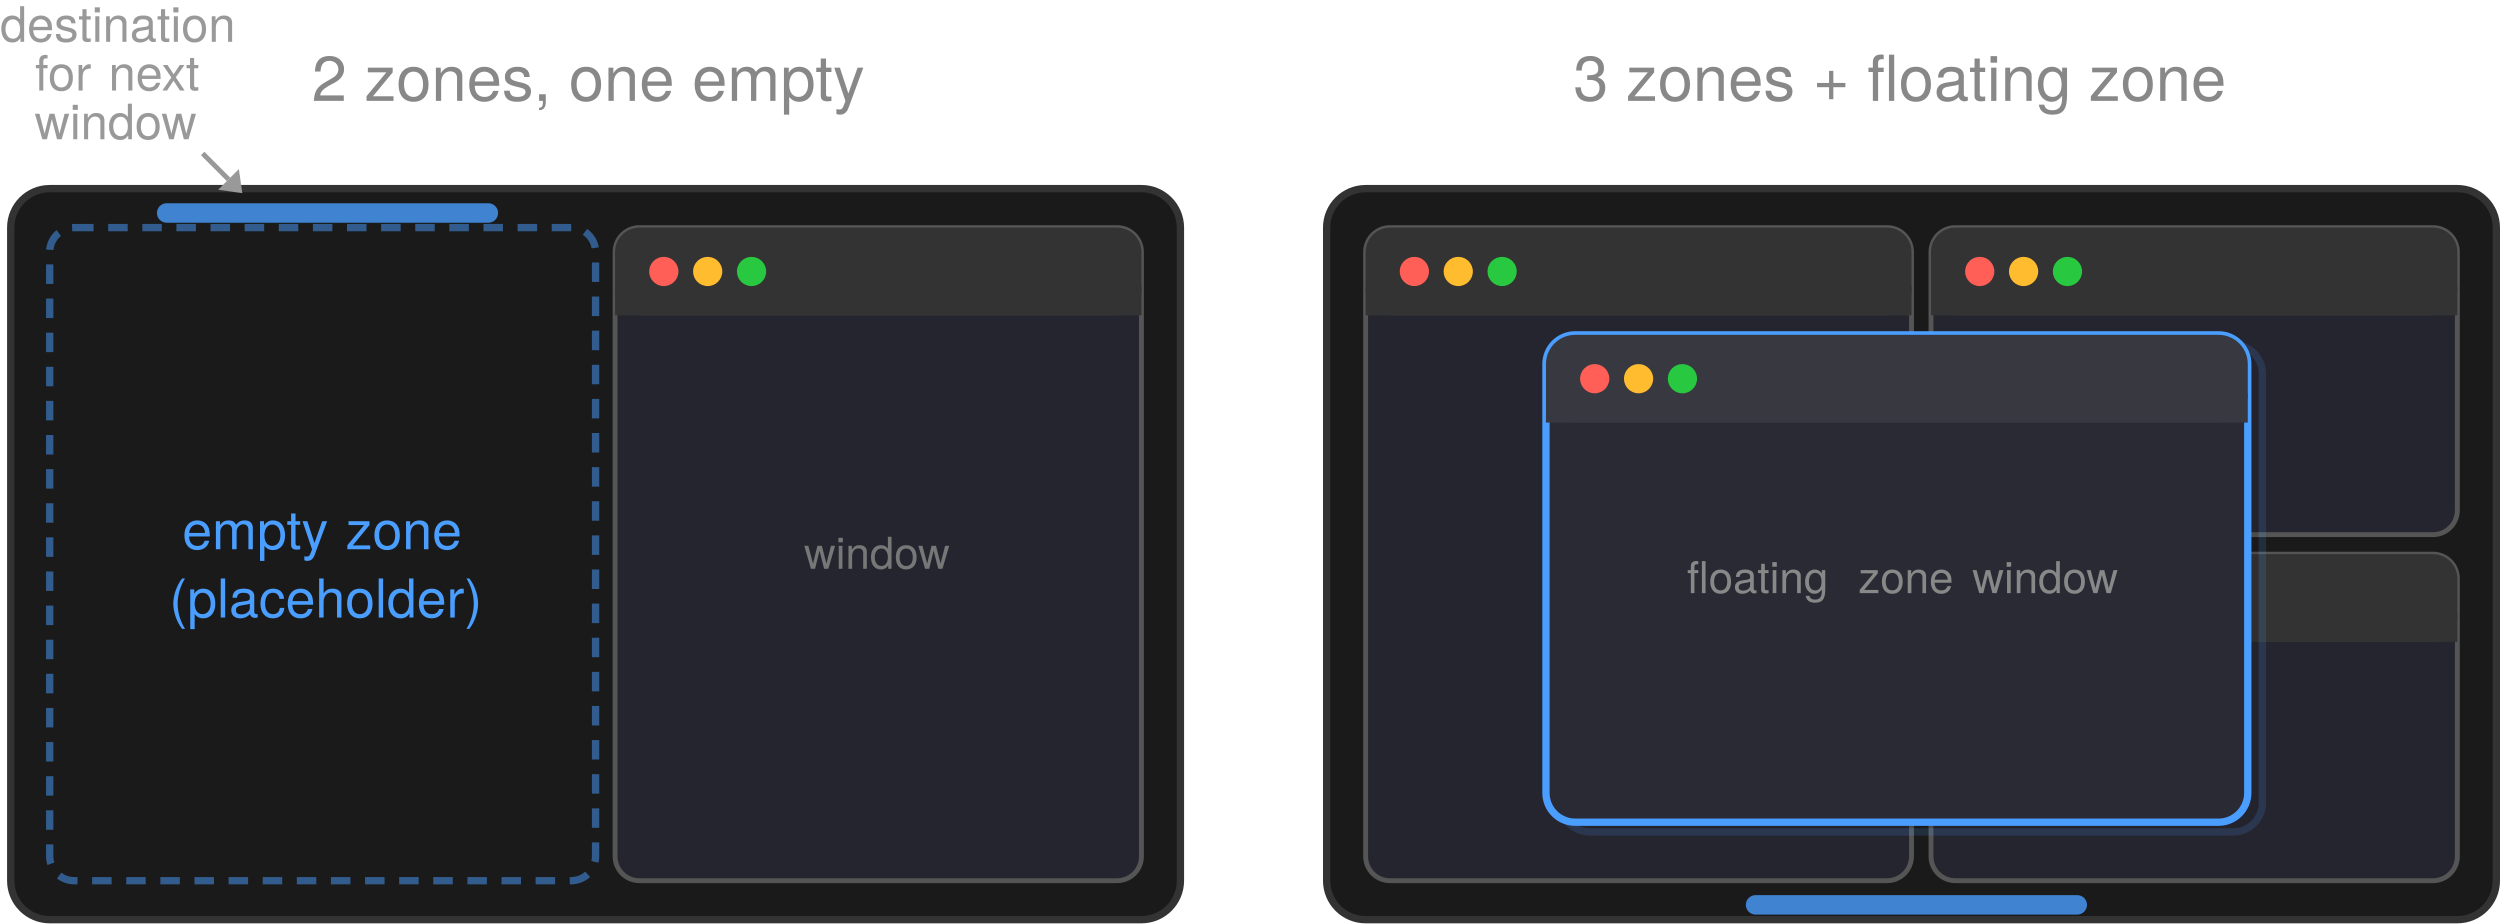
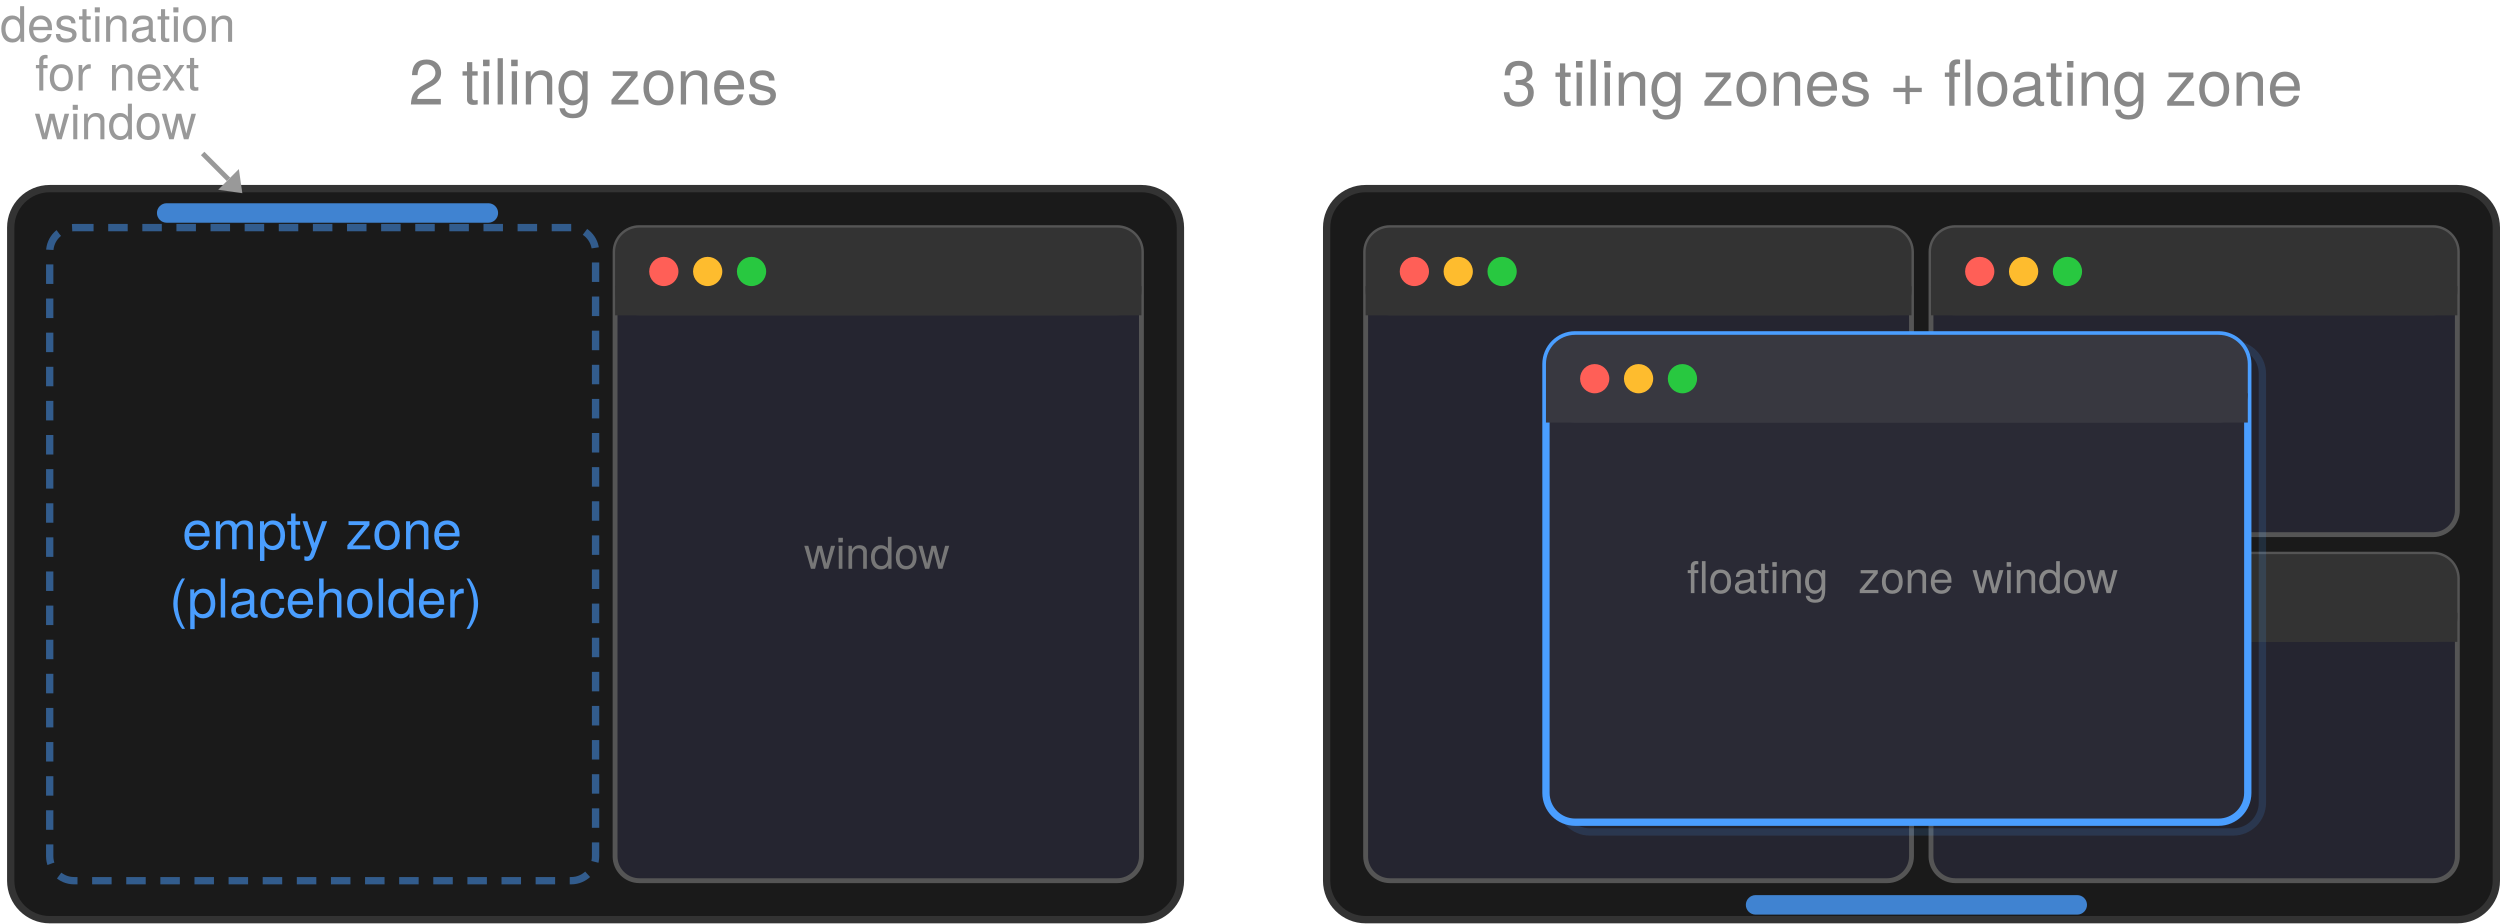
<svg xmlns="http://www.w3.org/2000/svg" id="Layer_1" version="1.1" viewBox="0 0 512.95 189.45">
  <defs>
    <style>
      .st0 {
        font-size: 10px;
      }

      .st0, .st1, .st2, .st3, .st4, .st5, .st6, .st7, .st8 {
        isolation: isolate;
      }

      .st0, .st1, .st2, .st3, .st5 {
        font-family: HelveticaNeue-Medium, 'Helvetica Neue';
        font-weight: 500;
      }

      .st0, .st9 {
        fill: #999;
      }

      .st1 {
        font-size: 11px;
      }

      .st1, .st8 {
        fill: #4a9eff;
      }

      .st2 {
        font-size: 13px;
      }

      .st2, .st3 {
        fill: #888;
      }

      .st10 {
        fill: #2a2a35;
      }

      .st10, .st11, .st6, .st7 {
        stroke-width: 1.5px;
      }

      .st10, .st6, .st7 {
        stroke: #4a9eff;
      }

      .st3, .st5 {
        font-size: 9px;
      }

      .st12 {
        fill: #febc2e;
      }

      .st13 {
        fill: #383840;
      }

      .st14 {
        fill: #ff5f57;
      }

      .st15 {
        stroke: #999;
      }

      .st15, .st6 {
        fill: none;
      }

      .st5 {
        fill: #777;
      }

      .st11 {
        stroke: #333;
      }

      .st11, .st7 {
        fill: #1a1a1a;
      }

      .st16 {
        fill: #252530;
        stroke: #555;
      }

      .st6 {
        opacity: .5;
        stroke-dasharray: 4 3;
      }

      .st7 {
        opacity: .15;
      }

      .st8 {
        opacity: .8;
      }

      .st17 {
        fill: #333;
      }

      .st18 {
        fill: #28c840;
      }
    </style>
  </defs>
  <g>
    <g class="st4">
      <g class="st4">
        <g class="st4">
          <g class="st4">
-             <text class="st2" transform="translate(63.96 20.7)">
-               <tspan x="0" y="0">2 zones, one empty</tspan>
-             </text>
+             <g class="st4">
+               <text class="st2" transform="translate(83.87 21.43)">
+                 <tspan x="0" y="0">2 tiling zones</tspan>
+               </text>
+             </g>
          </g>
        </g>
      </g>
    </g>
    <rect class="st11" x="2.2" y="38.7" width="240" height="150" rx="8" ry="8" />
    <rect class="st6" x="10.2" y="46.7" width="112" height="134" rx="5" ry="5" />
    <g class="st4">
      <g class="st4">
        <g class="st4">
          <g class="st4">
-             <text class="st1" transform="translate(37.4 112.7)">
-               <tspan x="0" y="0">empty</tspan>
-             </text>
-           </g>
-         </g>
-       </g>
-       <g class="st4">
-         <g class="st4">
-           <g class="st4">
-             <text class="st1" transform="translate(70.93 112.7)">
-               <tspan x="0" y="0">zone</tspan>
-             </text>
-           </g>
-         </g>
-       </g>
-     </g>
-     <g class="st4">
-       <g class="st4">
-         <g class="st4">
-           <g class="st4">
-             <text class="st1" transform="translate(34.76 126.7)">
-               <tspan x="0" y="0">(placeholder)</tspan>
-             </text>
+             <g class="st4">
+               <text class="st1" transform="translate(37.4 112.7)">
+                 <tspan x="0" y="0">empty</tspan>
+               </text>
+             </g>
+           </g>
+         </g>
+       </g>
+       <g class="st4">
+         <g class="st4">
+           <g class="st4">
+             <g class="st4">
+               <text class="st1" transform="translate(70.93 112.7)">
+                 <tspan x="0" y="0">zone</tspan>
+               </text>
+             </g>
+           </g>
+         </g>
+       </g>
+     </g>
+     <g class="st4">
+       <g class="st4">
+         <g class="st4">
+           <g class="st4">
+             <g class="st4">
+               <text class="st1" transform="translate(34.76 126.7)">
+                 <tspan x="0" y="0">(placeholder)</tspan>
+               </text>
+             </g>
          </g>
        </g>
      </g>
    </g>
    <rect class="st16" x="126.2" y="46.7" width="108" height="134" rx="5" ry="5" />
    <rect class="st17" x="126.2" y="46.7" width="108" height="18" rx="5" ry="5" />
    <rect class="st17" x="126.2" y="58.7" width="108" height="6" />
    <circle class="st14" cx="136.2" cy="55.7" r="3" />
    <circle class="st12" cx="145.2" cy="55.7" r="3" />
    <circle class="st18" cx="154.2" cy="55.7" r="3" />
    <g class="st4">
      <g class="st4">
        <g class="st4">
          <g class="st4">
-             <text class="st5" transform="translate(164.97 116.7)">
-               <tspan x="0" y="0">window</tspan>
-             </text>
+             <g class="st4">
+               <text class="st5" transform="translate(164.97 116.7)">
+                 <tspan x="0" y="0">window</tspan>
+               </text>
+             </g>
          </g>
        </g>
      </g>
    </g>
    <path class="st8" d="M34.2,41.7h66c1.1,0,2,.9,2,2h0c0,1.1-.9,2-2,2H34.2c-1.1,0-2-.9-2-2h0c0-1.1.9-2,2-2Z" />
  </g>
  <g>
    <g class="st4">
      <g class="st4">
        <g class="st4">
          <g class="st4">
-             <text class="st2" transform="translate(322.79 20.7)">
-               <tspan x="0" y="0">3 zones + floating zone</tspan>
-             </text>
+             <g class="st4">
+               <text class="st2" transform="translate(308.12 21.7)">
+                 <tspan x="0" y="0">3 tiling zones + floating zone</tspan>
+               </text>
+             </g>
          </g>
        </g>
      </g>
    </g>
    <rect class="st11" x="272.2" y="38.7" width="240" height="150" rx="8" ry="8" />
    <rect class="st16" x="280.2" y="46.7" width="112" height="134" rx="5" ry="5" />
    <rect class="st17" x="280.2" y="46.7" width="112" height="18" rx="5" ry="5" />
    <rect class="st17" x="280.2" y="58.7" width="112" height="6" />
    <circle class="st14" cx="290.2" cy="55.7" r="3" />
    <circle class="st12" cx="299.2" cy="55.7" r="3" />
    <circle class="st18" cx="308.2" cy="55.7" r="3" />
    <rect class="st16" x="396.2" y="46.7" width="108" height="63" rx="5" ry="5" />
    <rect class="st17" x="396.2" y="46.7" width="108" height="18" rx="5" ry="5" />
    <rect class="st17" x="396.2" y="58.7" width="108" height="6" />
    <circle class="st14" cx="406.2" cy="55.7" r="3" />
    <circle class="st12" cx="415.2" cy="55.7" r="3" />
    <circle class="st18" cx="424.2" cy="55.7" r="3" />
    <rect class="st16" x="396.2" y="113.7" width="108" height="67" rx="5" ry="5" />
    <rect class="st17" x="396.2" y="113.7" width="108" height="18" rx="5" ry="5" />
    <rect class="st17" x="396.2" y="125.7" width="108" height="6" />
    <circle class="st14" cx="406.2" cy="122.7" r="3" />
    <circle class="st12" cx="415.2" cy="122.7" r="3" />
    <circle class="st18" cx="424.2" cy="122.7" r="3" />
    <rect class="st7" x="320.2" y="70.7" width="144" height="100" rx="6" ry="6" />
    <rect class="st10" x="317.2" y="68.7" width="144" height="100" rx="6" ry="6" />
    <rect class="st13" x="317.2" y="68.7" width="144" height="18" rx="6" ry="6" />
    <rect class="st13" x="317.2" y="80.7" width="144" height="6" />
    <circle class="st14" cx="327.2" cy="77.7" r="3" />
    <circle class="st12" cx="336.2" cy="77.7" r="3" />
    <circle class="st18" cx="345.2" cy="77.7" r="3" />
    <g class="st4">
      <g class="st4">
        <g class="st4">
          <g class="st4">
-             <text class="st3" transform="translate(346.13 121.7)">
-               <tspan x="0" y="0">floating</tspan>
-             </text>
-           </g>
-         </g>
-       </g>
-       <g class="st4">
-         <g class="st4">
-           <g class="st4">
-             <text class="st3" transform="translate(381.3 121.7)">
-               <tspan x="0" y="0">zone</tspan>
-             </text>
-           </g>
-         </g>
-       </g>
-       <g class="st4">
-         <g class="st4">
-           <g class="st4">
-             <text class="st3" transform="translate(404.68 121.7)">
-               <tspan x="0" y="0">window</tspan>
-             </text>
+             <g class="st4">
+               <text class="st3" transform="translate(346.13 121.7)">
+                 <tspan x="0" y="0">floating</tspan>
+               </text>
+             </g>
+           </g>
+         </g>
+       </g>
+       <g class="st4">
+         <g class="st4">
+           <g class="st4">
+             <g class="st4">
+               <text class="st3" transform="translate(381.3 121.7)">
+                 <tspan x="0" y="0">zone</tspan>
+               </text>
+             </g>
+           </g>
+         </g>
+       </g>
+       <g class="st4">
+         <g class="st4">
+           <g class="st4">
+             <g class="st4">
+               <text class="st3" transform="translate(404.68 121.7)">
+                 <tspan x="0" y="0">window</tspan>
+               </text>
+             </g>
          </g>
        </g>
      </g>
    </g>
  </g>
  <line class="st15" x1="41.58" y1="31.49" x2="46.89" y2="36.81" />
  <polygon class="st9" points="44.77 38.93 49.72 39.64 49.01 34.69 44.77 38.93" />
  <g class="st4">
    <g class="st4">
      <g class="st4">
        <g class="st4">
-           <text class="st0" transform="translate(0 8.57)">
-             <tspan x="0" y="0">destination</tspan>
-           </text>
-         </g>
-       </g>
-     </g>
-     <g class="st4">
-       <g class="st4">
-         <g class="st4">
-           <text class="st0" transform="translate(7.18 18.57)">
-             <tspan x="0" y="0">for</tspan>
-           </text>
-         </g>
-       </g>
-     </g>
-     <g class="st4">
-       <g class="st4">
-         <g class="st4">
-           <text class="st0" transform="translate(22.28 18.57)">
-             <tspan x="0" y="0">next</tspan>
-           </text>
-         </g>
-       </g>
-     </g>
-     <g class="st4">
-       <g class="st4">
-         <g class="st4">
-           <text class="st0" transform="translate(7.11 28.57)">
-             <tspan x="0" y="0">window</tspan>
-           </text>
+           <g class="st4">
+             <text class="st0" transform="translate(0 8.57)">
+               <tspan x="0" y="0">destination</tspan>
+             </text>
+           </g>
+         </g>
+       </g>
+     </g>
+     <g class="st4">
+       <g class="st4">
+         <g class="st4">
+           <g class="st4">
+             <text class="st0" transform="translate(7.18 18.57)">
+               <tspan x="0" y="0">for</tspan>
+             </text>
+           </g>
+         </g>
+       </g>
+     </g>
+     <g class="st4">
+       <g class="st4">
+         <g class="st4">
+           <g class="st4">
+             <text class="st0" transform="translate(22.28 18.57)">
+               <tspan x="0" y="0">next</tspan>
+             </text>
+           </g>
+         </g>
+       </g>
+     </g>
+     <g class="st4">
+       <g class="st4">
+         <g class="st4">
+           <g class="st4">
+             <text class="st0" transform="translate(7.11 28.57)">
+               <tspan x="0" y="0">window</tspan>
+             </text>
+           </g>
        </g>
      </g>
    </g>
  </g>
  <path class="st8" d="M360.21,183.66h66c1.1,0,2,.9,2,2h0c0,1.1-.9,2-2,2h-66c-1.1,0-2-.9-2-2h0c0-1.1.9-2,2-2Z" />
</svg>
